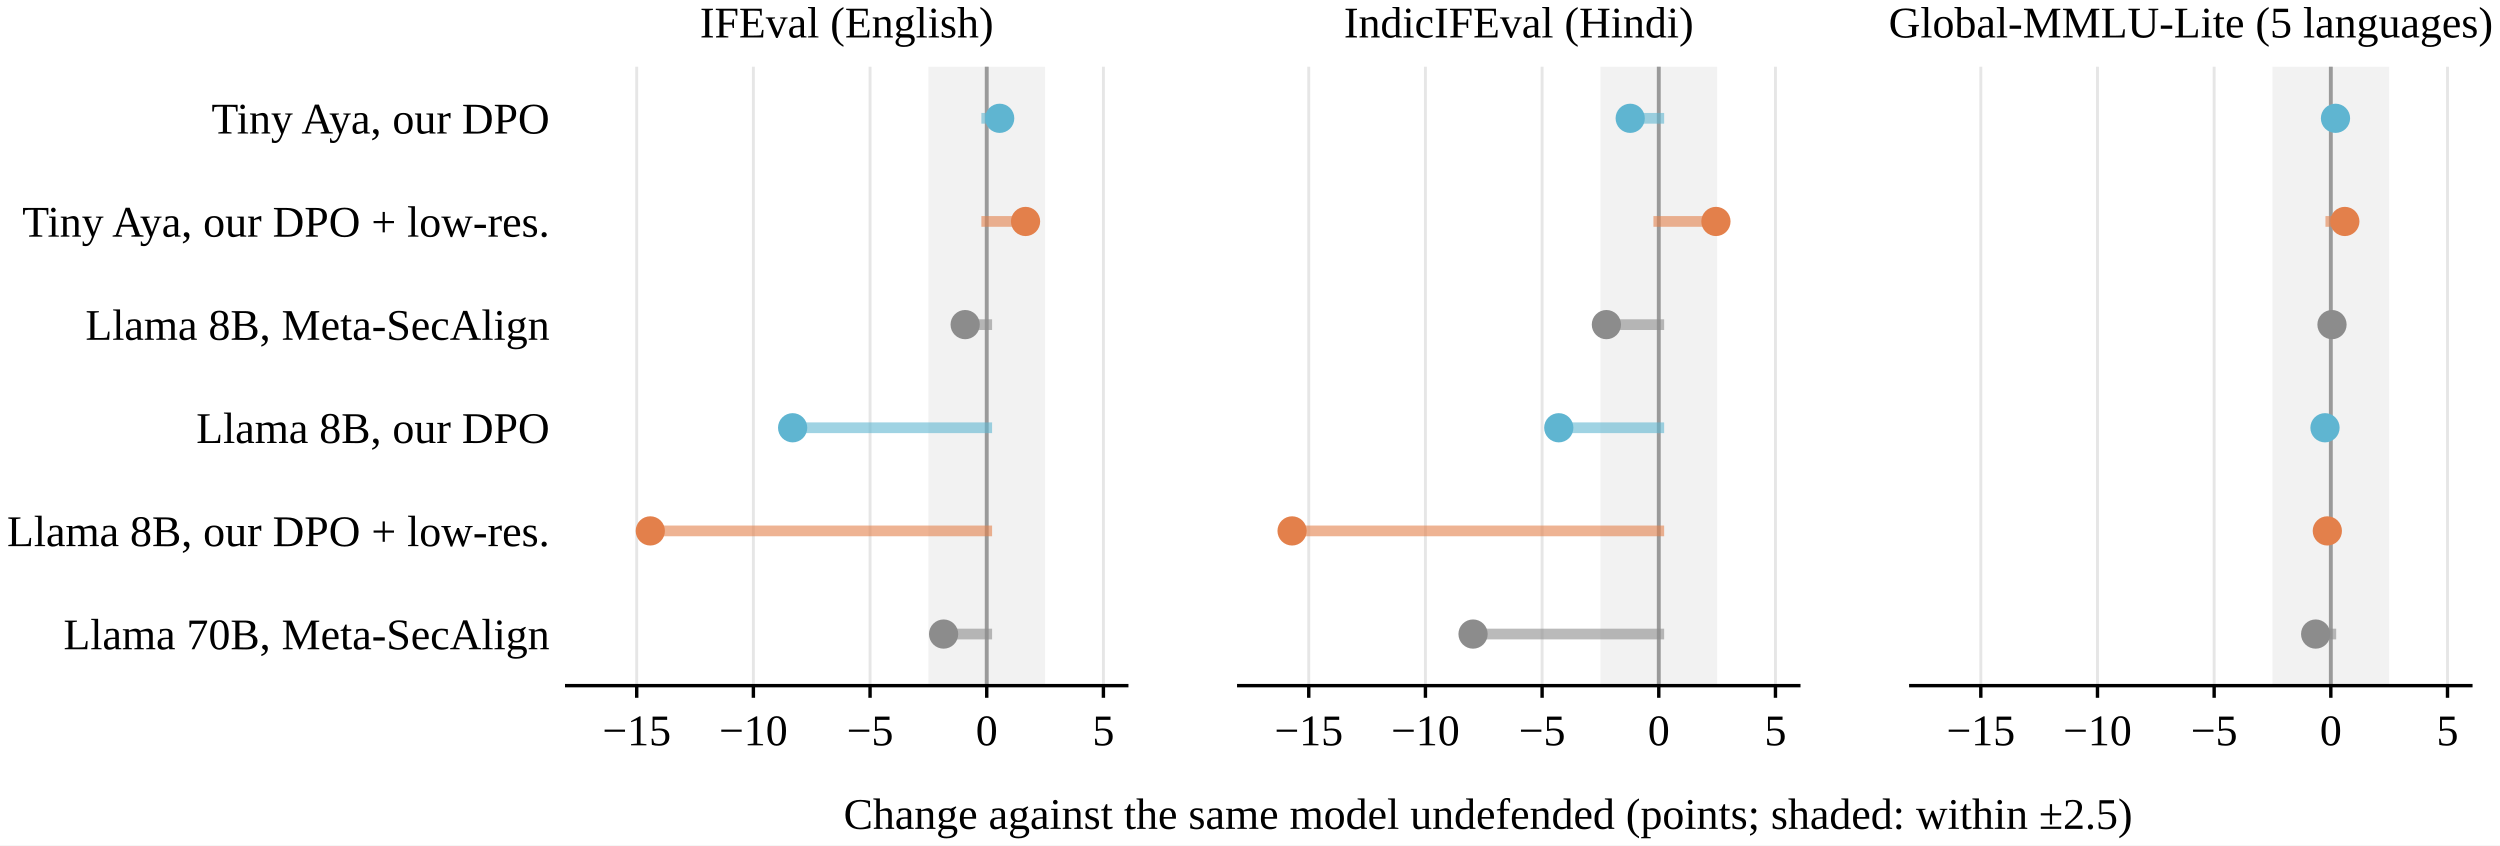
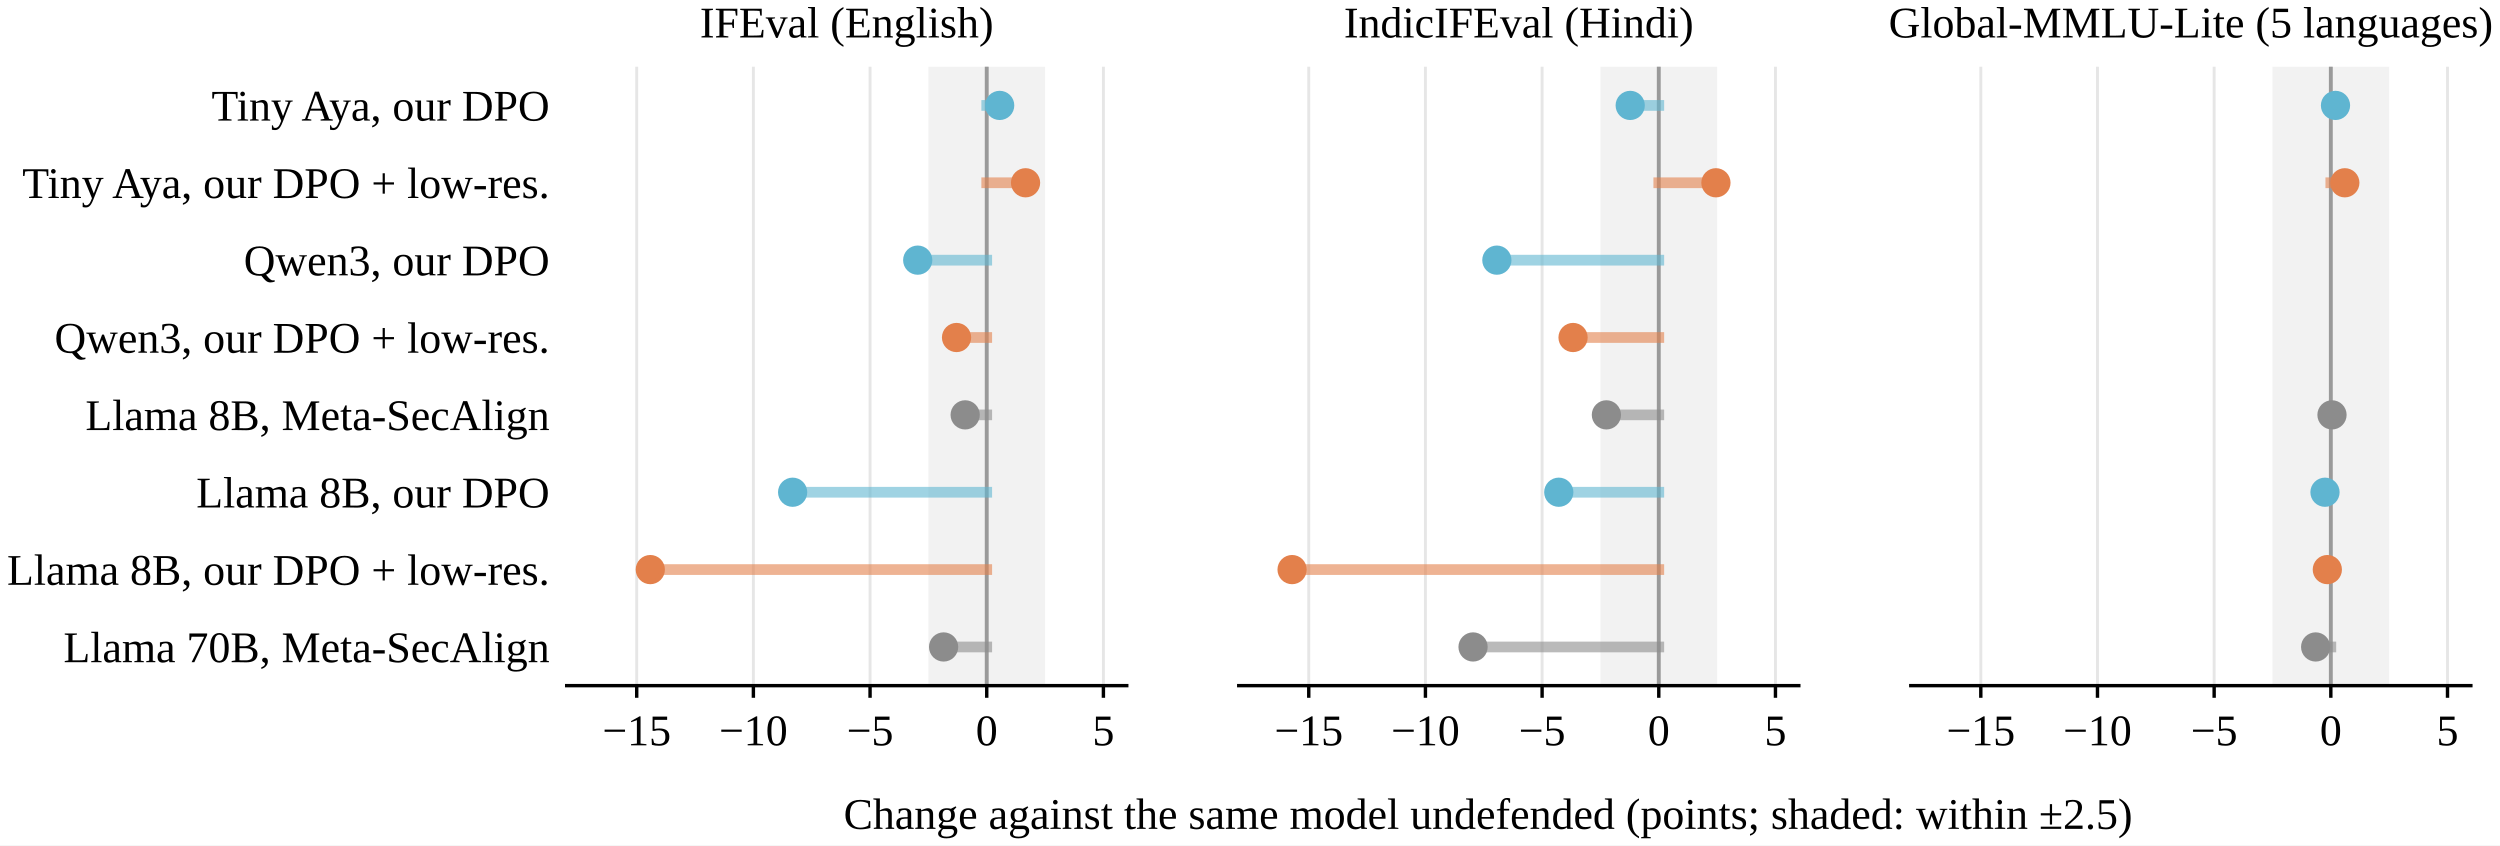
<svg xmlns="http://www.w3.org/2000/svg" xmlns:xlink="http://www.w3.org/1999/xlink" width="512.831pt" height="173.414pt" viewBox="0 0 512.831 173.414" version="1.1">
  <defs>
    <style type="text/css">*{stroke-linejoin: round; stroke-linecap: butt}</style>
  </defs>
  <g id="figure_1">
    <g id="patch_1">
      <path d="M 0 173.414  L 512.831 173.414  L 512.831 0  L 0 0  z " style="fill: #ffffff" />
    </g>
    <g id="axes_1">
      <g id="patch_2">
        <path d="M 116.249 140.647  L 231.131 140.647  L 231.131 13.689  L 116.249 13.689  z " style="fill: #ffffff" />
      </g>
      <g id="matplotlib.axis_1">
        <g id="xtick_1">
          <g id="line2d_1">
-             <path d="M 130.609 140.647  L 130.609 13.689  " clip-path="url(#pf231e39446)" style="fill: none; stroke: #e6e6e6; stroke-width: 0.6; stroke-linecap: square" />
+             <path d="M 130.609 140.647  L 130.609 13.689  " clip-path="url(#pdbd909e28a)" style="fill: none; stroke: #e6e6e6; stroke-width: 0.6; stroke-linecap: square" />
          </g>
          <g id="line2d_2">
            <defs>
-               <path id="mfa3f8522e2" d="M 0 0  L 0 2.5  " style="stroke: #000000; stroke-width: 0.7" />
+               <path id="m6c1ef61a3a" d="M 0 0  L 0 2.5  " style="stroke: #000000; stroke-width: 0.7" />
            </defs>
            <g>
-               <use xlink:href="#mfa3f8522e2" x="130.609" y="140.647" style="stroke: #000000; stroke-width: 0.7" />
+               <use xlink:href="#m6c1ef61a3a" x="130.609" y="140.647" style="stroke: #000000; stroke-width: 0.7" />
            </g>
          </g>
          <g id="text_1">
            <text style="font-size: 9px; font-family: 'Times New Roman', 'STIXGeneral', 'DejaVu Serif', serif; text-anchor: middle" x="130.609" y="152.887" transform="rotate(-0 130.6092 152.8872)">−15</text>
          </g>
        </g>
        <g id="xtick_2">
          <g id="line2d_3">
-             <path d="M 154.543 140.647  L 154.543 13.689  " clip-path="url(#pf231e39446)" style="fill: none; stroke: #e6e6e6; stroke-width: 0.6; stroke-linecap: square" />
+             <path d="M 154.543 140.647  L 154.543 13.689  " clip-path="url(#pdbd909e28a)" style="fill: none; stroke: #e6e6e6; stroke-width: 0.6; stroke-linecap: square" />
          </g>
          <g id="line2d_4">
            <g>
-               <use xlink:href="#mfa3f8522e2" x="154.543" y="140.647" style="stroke: #000000; stroke-width: 0.7" />
+               <use xlink:href="#m6c1ef61a3a" x="154.543" y="140.647" style="stroke: #000000; stroke-width: 0.7" />
            </g>
          </g>
          <g id="text_2">
            <text style="font-size: 9px; font-family: 'Times New Roman', 'STIXGeneral', 'DejaVu Serif', serif; text-anchor: middle" x="154.543" y="152.887" transform="rotate(-0 154.543 152.8872)">−10</text>
          </g>
        </g>
        <g id="xtick_3">
          <g id="line2d_5">
-             <path d="M 178.477 140.647  L 178.477 13.689  " clip-path="url(#pf231e39446)" style="fill: none; stroke: #e6e6e6; stroke-width: 0.6; stroke-linecap: square" />
+             <path d="M 178.477 140.647  L 178.477 13.689  " clip-path="url(#pdbd909e28a)" style="fill: none; stroke: #e6e6e6; stroke-width: 0.6; stroke-linecap: square" />
          </g>
          <g id="line2d_6">
            <g>
-               <use xlink:href="#mfa3f8522e2" x="178.477" y="140.647" style="stroke: #000000; stroke-width: 0.7" />
+               <use xlink:href="#m6c1ef61a3a" x="178.477" y="140.647" style="stroke: #000000; stroke-width: 0.7" />
            </g>
          </g>
          <g id="text_3">
            <text style="font-size: 9px; font-family: 'Times New Roman', 'STIXGeneral', 'DejaVu Serif', serif; text-anchor: middle" x="178.477" y="152.887" transform="rotate(-0 178.4768 152.8872)">−5</text>
          </g>
        </g>
        <g id="xtick_4">
          <g id="line2d_7">
-             <path d="M 202.411 140.647  L 202.411 13.689  " clip-path="url(#pf231e39446)" style="fill: none; stroke: #e6e6e6; stroke-width: 0.6; stroke-linecap: square" />
+             <path d="M 202.411 140.647  L 202.411 13.689  " clip-path="url(#pdbd909e28a)" style="fill: none; stroke: #e6e6e6; stroke-width: 0.6; stroke-linecap: square" />
          </g>
          <g id="line2d_8">
            <g>
-               <use xlink:href="#mfa3f8522e2" x="202.411" y="140.647" style="stroke: #000000; stroke-width: 0.7" />
+               <use xlink:href="#m6c1ef61a3a" x="202.411" y="140.647" style="stroke: #000000; stroke-width: 0.7" />
            </g>
          </g>
          <g id="text_4">
            <text style="font-size: 9px; font-family: 'Times New Roman', 'STIXGeneral', 'DejaVu Serif', serif; text-anchor: middle" x="202.411" y="152.887" transform="rotate(-0 202.4107 152.8872)">0</text>
          </g>
        </g>
        <g id="xtick_5">
          <g id="line2d_9">
-             <path d="M 226.344 140.647  L 226.344 13.689  " clip-path="url(#pf231e39446)" style="fill: none; stroke: #e6e6e6; stroke-width: 0.6; stroke-linecap: square" />
+             <path d="M 226.344 140.647  L 226.344 13.689  " clip-path="url(#pdbd909e28a)" style="fill: none; stroke: #e6e6e6; stroke-width: 0.6; stroke-linecap: square" />
          </g>
          <g id="line2d_10">
            <g>
-               <use xlink:href="#mfa3f8522e2" x="226.344" y="140.647" style="stroke: #000000; stroke-width: 0.7" />
+               <use xlink:href="#m6c1ef61a3a" x="226.344" y="140.647" style="stroke: #000000; stroke-width: 0.7" />
            </g>
          </g>
          <g id="text_5">
            <text style="font-size: 9px; font-family: 'Times New Roman', 'STIXGeneral', 'DejaVu Serif', serif; text-anchor: middle" x="226.344" y="152.887" transform="rotate(-0 226.3445 152.8872)">5</text>
          </g>
        </g>
      </g>
      <g id="matplotlib.axis_2">
        <g id="ytick_1">
          <g id="line2d_11" />
          <g id="text_6">
-             <text style="font-size: 9px; font-family: 'Times New Roman', 'STIXGeneral', 'DejaVu Serif', serif; text-anchor: end" x="112.749" y="27.394" transform="rotate(-0 112.7489 27.39386)">Tiny Aya, our DPO</text>
+             <text style="font-size: 9px; font-family: 'Times New Roman', 'STIXGeneral', 'DejaVu Serif', serif; text-anchor: end" x="112.749" y="24.749" transform="rotate(-0 112.7489 24.74891)">Tiny Aya, our DPO</text>
          </g>
        </g>
        <g id="ytick_2">
          <g id="line2d_12" />
          <g id="text_7">
-             <text style="font-size: 9px; font-family: 'Times New Roman', 'STIXGeneral', 'DejaVu Serif', serif; text-anchor: end" x="112.749" y="48.553" transform="rotate(-0 112.7489 48.55346)">Tiny Aya, our DPO + low-res.</text>
+             <text style="font-size: 9px; font-family: 'Times New Roman', 'STIXGeneral', 'DejaVu Serif', serif; text-anchor: end" x="112.749" y="40.619" transform="rotate(-0 112.7489 40.61861)">Tiny Aya, our DPO + low-res.</text>
          </g>
        </g>
        <g id="ytick_3">
          <g id="line2d_13" />
          <g id="text_8">
-             <text style="font-size: 9px; font-family: 'Times New Roman', 'STIXGeneral', 'DejaVu Serif', serif; text-anchor: end" x="112.749" y="69.713" transform="rotate(-0 112.7489 69.71306)">Llama 8B, Meta-SecAlign</text>
+             <text style="font-size: 9px; font-family: 'Times New Roman', 'STIXGeneral', 'DejaVu Serif', serif; text-anchor: end" x="112.749" y="56.484" transform="rotate(-0 112.7489 56.48374)">Qwen3, our DPO</text>
          </g>
        </g>
        <g id="ytick_4">
          <g id="line2d_14" />
          <g id="text_9">
-             <text style="font-size: 9px; font-family: 'Times New Roman', 'STIXGeneral', 'DejaVu Serif', serif; text-anchor: end" x="112.749" y="90.873" transform="rotate(-0 112.7489 90.87266)">Llama 8B, our DPO</text>
+             <text style="font-size: 9px; font-family: 'Times New Roman', 'STIXGeneral', 'DejaVu Serif', serif; text-anchor: end" x="112.749" y="72.358" transform="rotate(-0 112.7489 72.35801)">Qwen3, our DPO + low-res.</text>
          </g>
        </g>
        <g id="ytick_5">
          <g id="line2d_15" />
          <g id="text_10">
-             <text style="font-size: 9px; font-family: 'Times New Roman', 'STIXGeneral', 'DejaVu Serif', serif; text-anchor: end" x="112.749" y="112.032" transform="rotate(-0 112.7489 112.0323)">Llama 8B, our DPO + low-res.</text>
+             <text style="font-size: 9px; font-family: 'Times New Roman', 'STIXGeneral', 'DejaVu Serif', serif; text-anchor: end" x="112.749" y="88.228" transform="rotate(-0 112.7489 88.22771)">Llama 8B, Meta-SecAlign</text>
          </g>
        </g>
        <g id="ytick_6">
          <g id="line2d_16" />
          <g id="text_11">
-             <text style="font-size: 9px; font-family: 'Times New Roman', 'STIXGeneral', 'DejaVu Serif', serif; text-anchor: end" x="112.749" y="133.192" transform="rotate(-0 112.7489 133.1919)">Llama 70B, Meta-SecAlign</text>
+             <text style="font-size: 9px; font-family: 'Times New Roman', 'STIXGeneral', 'DejaVu Serif', serif; text-anchor: end" x="112.749" y="104.097" transform="rotate(-0 112.7489 104.0974)">Llama 8B, our DPO</text>
+           </g>
+         </g>
+         <g id="ytick_7">
+           <g id="line2d_17" />
+           <g id="text_12">
+             <text style="font-size: 9px; font-family: 'Times New Roman', 'STIXGeneral', 'DejaVu Serif', serif; text-anchor: end" x="112.749" y="119.967" transform="rotate(-0 112.7489 119.9671)">Llama 8B, our DPO + low-res.</text>
+           </g>
+         </g>
+         <g id="ytick_8">
+           <g id="line2d_18" />
+           <g id="text_13">
+             <text style="font-size: 9px; font-family: 'Times New Roman', 'STIXGeneral', 'DejaVu Serif', serif; text-anchor: end" x="112.749" y="135.837" transform="rotate(-0 112.7489 135.8368)">Llama 70B, Meta-SecAlign</text>
          </g>
        </g>
      </g>
      <g id="patch_3">
-         <path d="M 190.444 140.647  L 214.378 140.647  L 214.378 13.689  L 190.444 13.689  z " clip-path="url(#pf231e39446)" style="fill: #f2f2f2" />
-       </g>
-       <g id="line2d_17">
-         <path d="M 202.411 140.647  L 202.411 13.689  " clip-path="url(#pf231e39446)" style="fill: none; stroke: #9a9a9a; stroke-width: 0.8; stroke-linecap: square" />
-       </g>
-       <g id="line2d_18">
-         <path d="M 202.411 24.269  L 205.065 24.269  " clip-path="url(#pf231e39446)" style="fill: none; stroke: #5fb5d1; stroke-opacity: 0.6; stroke-width: 2.2; stroke-linecap: square" />
+         <path d="M 190.444 140.647  L 214.378 140.647  L 214.378 13.689  L 190.444 13.689  z " clip-path="url(#pdbd909e28a)" style="fill: #f2f2f2" />
      </g>
      <g id="line2d_19">
-         <defs>
-           <path id="m2a94392f2e" d="M 0 2.5  C 0.663 2.5 1.299 2.237 1.768 1.768  C 2.237 1.299 2.5 0.663 2.5 0  C 2.5 -0.663 2.237 -1.299 1.768 -1.768  C 1.299 -2.237 0.663 -2.5 0 -2.5  C -0.663 -2.5 -1.299 -2.237 -1.768 -1.768  C -2.237 -1.299 -2.5 -0.663 -2.5 0  C -2.5 0.663 -2.237 1.299 -1.768 1.768  C -1.299 2.237 -0.663 2.5 0 2.5  z " style="stroke: #5fb5d1" />
-         </defs>
-         <g clip-path="url(#pf231e39446)">
-           <use xlink:href="#m2a94392f2e" x="205.065" y="24.269" style="fill: #5fb5d1; stroke: #5fb5d1" />
-         </g>
+         <path d="M 202.411 140.647  L 202.411 13.689  " clip-path="url(#pdbd909e28a)" style="fill: none; stroke: #9a9a9a; stroke-width: 0.8; stroke-linecap: square" />
      </g>
      <g id="line2d_20">
-         <path d="M 202.411 45.429  L 210.374 45.429  " clip-path="url(#pf231e39446)" style="fill: none; stroke: #e3804b; stroke-opacity: 0.6; stroke-width: 2.2; stroke-linecap: square" />
+         <path d="M 202.411 21.624  L 205.065 21.624  " clip-path="url(#pdbd909e28a)" style="fill: none; stroke: #5fb5d1; stroke-opacity: 0.6; stroke-width: 2.2; stroke-linecap: square" />
      </g>
      <g id="line2d_21">
        <defs>
-           <path id="m048727907c" d="M 0 2.5  C 0.663 2.5 1.299 2.237 1.768 1.768  C 2.237 1.299 2.5 0.663 2.5 0  C 2.5 -0.663 2.237 -1.299 1.768 -1.768  C 1.299 -2.237 0.663 -2.5 0 -2.5  C -0.663 -2.5 -1.299 -2.237 -1.768 -1.768  C -2.237 -1.299 -2.5 -0.663 -2.5 0  C -2.5 0.663 -2.237 1.299 -1.768 1.768  C -1.299 2.237 -0.663 2.5 0 2.5  z " style="stroke: #e3804b" />
+           <path id="m0de1dbf5ba" d="M 0 2.5  C 0.663 2.5 1.299 2.237 1.768 1.768  C 2.237 1.299 2.5 0.663 2.5 0  C 2.5 -0.663 2.237 -1.299 1.768 -1.768  C 1.299 -2.237 0.663 -2.5 0 -2.5  C -0.663 -2.5 -1.299 -2.237 -1.768 -1.768  C -2.237 -1.299 -2.5 -0.663 -2.5 0  C -2.5 0.663 -2.237 1.299 -1.768 1.768  C -1.299 2.237 -0.663 2.5 0 2.5  z " style="stroke: #5fb5d1" />
        </defs>
-         <g clip-path="url(#pf231e39446)">
-           <use xlink:href="#m048727907c" x="210.374" y="45.429" style="fill: #e3804b; stroke: #e3804b" />
+         <g clip-path="url(#pdbd909e28a)">
+           <use xlink:href="#m0de1dbf5ba" x="205.065" y="21.624" style="fill: #5fb5d1; stroke: #5fb5d1" />
        </g>
      </g>
      <g id="line2d_22">
-         <path d="M 202.411 66.588  L 197.987 66.588  " clip-path="url(#pf231e39446)" style="fill: none; stroke: #8c8c8c; stroke-opacity: 0.6; stroke-width: 2.2; stroke-linecap: square" />
+         <path d="M 202.411 37.494  L 210.374 37.494  " clip-path="url(#pdbd909e28a)" style="fill: none; stroke: #e3804b; stroke-opacity: 0.6; stroke-width: 2.2; stroke-linecap: square" />
      </g>
      <g id="line2d_23">
        <defs>
-           <path id="ma84bd0502f" d="M 0 2.5  C 0.663 2.5 1.299 2.237 1.768 1.768  C 2.237 1.299 2.5 0.663 2.5 0  C 2.5 -0.663 2.237 -1.299 1.768 -1.768  C 1.299 -2.237 0.663 -2.5 0 -2.5  C -0.663 -2.5 -1.299 -2.237 -1.768 -1.768  C -2.237 -1.299 -2.5 -0.663 -2.5 0  C -2.5 0.663 -2.237 1.299 -1.768 1.768  C -1.299 2.237 -0.663 2.5 0 2.5  z " style="stroke: #8c8c8c" />
+           <path id="ma40f479c92" d="M 0 2.5  C 0.663 2.5 1.299 2.237 1.768 1.768  C 2.237 1.299 2.5 0.663 2.5 0  C 2.5 -0.663 2.237 -1.299 1.768 -1.768  C 1.299 -2.237 0.663 -2.5 0 -2.5  C -0.663 -2.5 -1.299 -2.237 -1.768 -1.768  C -2.237 -1.299 -2.5 -0.663 -2.5 0  C -2.5 0.663 -2.237 1.299 -1.768 1.768  C -1.299 2.237 -0.663 2.5 0 2.5  z " style="stroke: #e3804b" />
        </defs>
-         <g clip-path="url(#pf231e39446)">
-           <use xlink:href="#ma84bd0502f" x="197.987" y="66.588" style="fill: #8c8c8c; stroke: #8c8c8c" />
+         <g clip-path="url(#pdbd909e28a)">
+           <use xlink:href="#ma40f479c92" x="210.374" y="37.494" style="fill: #e3804b; stroke: #e3804b" />
        </g>
      </g>
      <g id="line2d_24">
-         <path d="M 202.411 87.748  L 162.595 87.748  " clip-path="url(#pf231e39446)" style="fill: none; stroke: #5fb5d1; stroke-opacity: 0.6; stroke-width: 2.2; stroke-linecap: square" />
+         <path d="M 202.411 53.364  L 188.254 53.364  " clip-path="url(#pdbd909e28a)" style="fill: none; stroke: #5fb5d1; stroke-opacity: 0.6; stroke-width: 2.2; stroke-linecap: square" />
      </g>
      <g id="line2d_25">
-         <g clip-path="url(#pf231e39446)">
-           <use xlink:href="#m2a94392f2e" x="162.595" y="87.748" style="fill: #5fb5d1; stroke: #5fb5d1" />
+         <g clip-path="url(#pdbd909e28a)">
+           <use xlink:href="#m0de1dbf5ba" x="188.254" y="53.364" style="fill: #5fb5d1; stroke: #5fb5d1" />
        </g>
      </g>
      <g id="line2d_26">
-         <path d="M 202.411 108.908  L 133.396 108.908  " clip-path="url(#pf231e39446)" style="fill: none; stroke: #e3804b; stroke-opacity: 0.6; stroke-width: 2.2; stroke-linecap: square" />
+         <path d="M 202.411 69.233  L 196.217 69.233  " clip-path="url(#pdbd909e28a)" style="fill: none; stroke: #e3804b; stroke-opacity: 0.6; stroke-width: 2.2; stroke-linecap: square" />
      </g>
      <g id="line2d_27">
-         <g clip-path="url(#pf231e39446)">
-           <use xlink:href="#m048727907c" x="133.396" y="108.908" style="fill: #e3804b; stroke: #e3804b" />
+         <g clip-path="url(#pdbd909e28a)">
+           <use xlink:href="#ma40f479c92" x="196.217" y="69.233" style="fill: #e3804b; stroke: #e3804b" />
        </g>
      </g>
      <g id="line2d_28">
-         <path d="M 202.411 130.067  L 193.563 130.067  " clip-path="url(#pf231e39446)" style="fill: none; stroke: #8c8c8c; stroke-opacity: 0.6; stroke-width: 2.2; stroke-linecap: square" />
+         <path d="M 202.411 85.103  L 197.987 85.103  " clip-path="url(#pdbd909e28a)" style="fill: none; stroke: #8c8c8c; stroke-opacity: 0.6; stroke-width: 2.2; stroke-linecap: square" />
      </g>
      <g id="line2d_29">
-         <g clip-path="url(#pf231e39446)">
-           <use xlink:href="#ma84bd0502f" x="193.563" y="130.067" style="fill: #8c8c8c; stroke: #8c8c8c" />
+         <defs>
+           <path id="m1292d3af71" d="M 0 2.5  C 0.663 2.5 1.299 2.237 1.768 1.768  C 2.237 1.299 2.5 0.663 2.5 0  C 2.5 -0.663 2.237 -1.299 1.768 -1.768  C 1.299 -2.237 0.663 -2.5 0 -2.5  C -0.663 -2.5 -1.299 -2.237 -1.768 -1.768  C -2.237 -1.299 -2.5 -0.663 -2.5 0  C -2.5 0.663 -2.237 1.299 -1.768 1.768  C -1.299 2.237 -0.663 2.5 0 2.5  z " style="stroke: #8c8c8c" />
+         </defs>
+         <g clip-path="url(#pdbd909e28a)">
+           <use xlink:href="#m1292d3af71" x="197.987" y="85.103" style="fill: #8c8c8c; stroke: #8c8c8c" />
+         </g>
+       </g>
+       <g id="line2d_30">
+         <path d="M 202.411 100.973  L 162.595 100.973  " clip-path="url(#pdbd909e28a)" style="fill: none; stroke: #5fb5d1; stroke-opacity: 0.6; stroke-width: 2.2; stroke-linecap: square" />
+       </g>
+       <g id="line2d_31">
+         <g clip-path="url(#pdbd909e28a)">
+           <use xlink:href="#m0de1dbf5ba" x="162.595" y="100.973" style="fill: #5fb5d1; stroke: #5fb5d1" />
+         </g>
+       </g>
+       <g id="line2d_32">
+         <path d="M 202.411 116.842  L 133.396 116.842  " clip-path="url(#pdbd909e28a)" style="fill: none; stroke: #e3804b; stroke-opacity: 0.6; stroke-width: 2.2; stroke-linecap: square" />
+       </g>
+       <g id="line2d_33">
+         <g clip-path="url(#pdbd909e28a)">
+           <use xlink:href="#ma40f479c92" x="133.396" y="116.842" style="fill: #e3804b; stroke: #e3804b" />
+         </g>
+       </g>
+       <g id="line2d_34">
+         <path d="M 202.411 132.712  L 193.563 132.712  " clip-path="url(#pdbd909e28a)" style="fill: none; stroke: #8c8c8c; stroke-opacity: 0.6; stroke-width: 2.2; stroke-linecap: square" />
+       </g>
+       <g id="line2d_35">
+         <g clip-path="url(#pdbd909e28a)">
+           <use xlink:href="#m1292d3af71" x="193.563" y="132.712" style="fill: #8c8c8c; stroke: #8c8c8c" />
        </g>
      </g>
      <g id="patch_4">
        <path d="M 116.249 140.647  L 231.131 140.647  " style="fill: none; stroke: #000000; stroke-width: 0.7; stroke-linejoin: miter; stroke-linecap: square" />
      </g>
-       <g id="text_12">
+       <g id="text_14">
        <text style="font-size: 9px; font-family: 'Times New Roman', 'STIXGeneral', 'DejaVu Serif', serif; text-anchor: middle" x="173.69" y="7.689" transform="rotate(-0 173.6901 7.689375)">IFEval (English)</text>
      </g>
    </g>
    <g id="axes_2">
      <g id="patch_5">
        <path d="M 254.108 140.647  L 368.99 140.647  L 368.99 13.689  L 254.108 13.689  z " style="fill: #ffffff" />
      </g>
      <g id="matplotlib.axis_3">
        <g id="xtick_6">
-           <g id="line2d_30">
-             <path d="M 268.468 140.647  L 268.468 13.689  " clip-path="url(#p962dda8fb5)" style="fill: none; stroke: #e6e6e6; stroke-width: 0.6; stroke-linecap: square" />
-           </g>
-           <g id="line2d_31">
-             <g>
-               <use xlink:href="#mfa3f8522e2" x="268.468" y="140.647" style="stroke: #000000; stroke-width: 0.7" />
-             </g>
-           </g>
-           <g id="text_13">
+           <g id="line2d_36">
+             <path d="M 268.468 140.647  L 268.468 13.689  " clip-path="url(#p63e9da6af1)" style="fill: none; stroke: #e6e6e6; stroke-width: 0.6; stroke-linecap: square" />
+           </g>
+           <g id="line2d_37">
+             <g>
+               <use xlink:href="#m6c1ef61a3a" x="268.468" y="140.647" style="stroke: #000000; stroke-width: 0.7" />
+             </g>
+           </g>
+           <g id="text_15">
            <text style="font-size: 9px; font-family: 'Times New Roman', 'STIXGeneral', 'DejaVu Serif', serif; text-anchor: middle" x="268.468" y="152.887" transform="rotate(-0 268.468 152.8872)">−15</text>
          </g>
        </g>
        <g id="xtick_7">
-           <g id="line2d_32">
-             <path d="M 292.402 140.647  L 292.402 13.689  " clip-path="url(#p962dda8fb5)" style="fill: none; stroke: #e6e6e6; stroke-width: 0.6; stroke-linecap: square" />
-           </g>
-           <g id="line2d_33">
-             <g>
-               <use xlink:href="#mfa3f8522e2" x="292.402" y="140.647" style="stroke: #000000; stroke-width: 0.7" />
-             </g>
-           </g>
-           <g id="text_14">
+           <g id="line2d_38">
+             <path d="M 292.402 140.647  L 292.402 13.689  " clip-path="url(#p63e9da6af1)" style="fill: none; stroke: #e6e6e6; stroke-width: 0.6; stroke-linecap: square" />
+           </g>
+           <g id="line2d_39">
+             <g>
+               <use xlink:href="#m6c1ef61a3a" x="292.402" y="140.647" style="stroke: #000000; stroke-width: 0.7" />
+             </g>
+           </g>
+           <g id="text_16">
            <text style="font-size: 9px; font-family: 'Times New Roman', 'STIXGeneral', 'DejaVu Serif', serif; text-anchor: middle" x="292.402" y="152.887" transform="rotate(-0 292.4018 152.8872)">−10</text>
          </g>
        </g>
        <g id="xtick_8">
-           <g id="line2d_34">
-             <path d="M 316.336 140.647  L 316.336 13.689  " clip-path="url(#p962dda8fb5)" style="fill: none; stroke: #e6e6e6; stroke-width: 0.6; stroke-linecap: square" />
-           </g>
-           <g id="line2d_35">
-             <g>
-               <use xlink:href="#mfa3f8522e2" x="316.336" y="140.647" style="stroke: #000000; stroke-width: 0.7" />
-             </g>
-           </g>
-           <g id="text_15">
+           <g id="line2d_40">
+             <path d="M 316.336 140.647  L 316.336 13.689  " clip-path="url(#p63e9da6af1)" style="fill: none; stroke: #e6e6e6; stroke-width: 0.6; stroke-linecap: square" />
+           </g>
+           <g id="line2d_41">
+             <g>
+               <use xlink:href="#m6c1ef61a3a" x="316.336" y="140.647" style="stroke: #000000; stroke-width: 0.7" />
+             </g>
+           </g>
+           <g id="text_17">
            <text style="font-size: 9px; font-family: 'Times New Roman', 'STIXGeneral', 'DejaVu Serif', serif; text-anchor: middle" x="316.336" y="152.887" transform="rotate(-0 316.3357 152.8872)">−5</text>
          </g>
        </g>
        <g id="xtick_9">
-           <g id="line2d_36">
-             <path d="M 340.269 140.647  L 340.269 13.689  " clip-path="url(#p962dda8fb5)" style="fill: none; stroke: #e6e6e6; stroke-width: 0.6; stroke-linecap: square" />
-           </g>
-           <g id="line2d_37">
-             <g>
-               <use xlink:href="#mfa3f8522e2" x="340.269" y="140.647" style="stroke: #000000; stroke-width: 0.7" />
-             </g>
-           </g>
-           <g id="text_16">
+           <g id="line2d_42">
+             <path d="M 340.269 140.647  L 340.269 13.689  " clip-path="url(#p63e9da6af1)" style="fill: none; stroke: #e6e6e6; stroke-width: 0.6; stroke-linecap: square" />
+           </g>
+           <g id="line2d_43">
+             <g>
+               <use xlink:href="#m6c1ef61a3a" x="340.269" y="140.647" style="stroke: #000000; stroke-width: 0.7" />
+             </g>
+           </g>
+           <g id="text_18">
            <text style="font-size: 9px; font-family: 'Times New Roman', 'STIXGeneral', 'DejaVu Serif', serif; text-anchor: middle" x="340.269" y="152.887" transform="rotate(-0 340.2695 152.8872)">0</text>
          </g>
        </g>
        <g id="xtick_10">
-           <g id="line2d_38">
-             <path d="M 364.203 140.647  L 364.203 13.689  " clip-path="url(#p962dda8fb5)" style="fill: none; stroke: #e6e6e6; stroke-width: 0.6; stroke-linecap: square" />
-           </g>
-           <g id="line2d_39">
-             <g>
-               <use xlink:href="#mfa3f8522e2" x="364.203" y="140.647" style="stroke: #000000; stroke-width: 0.7" />
-             </g>
-           </g>
-           <g id="text_17">
+           <g id="line2d_44">
+             <path d="M 364.203 140.647  L 364.203 13.689  " clip-path="url(#p63e9da6af1)" style="fill: none; stroke: #e6e6e6; stroke-width: 0.6; stroke-linecap: square" />
+           </g>
+           <g id="line2d_45">
+             <g>
+               <use xlink:href="#m6c1ef61a3a" x="364.203" y="140.647" style="stroke: #000000; stroke-width: 0.7" />
+             </g>
+           </g>
+           <g id="text_19">
            <text style="font-size: 9px; font-family: 'Times New Roman', 'STIXGeneral', 'DejaVu Serif', serif; text-anchor: middle" x="364.203" y="152.887" transform="rotate(-0 364.2033 152.8872)">5</text>
          </g>
        </g>
      </g>
      <g id="matplotlib.axis_4">
-         <g id="ytick_7">
-           <g id="line2d_40" />
-         </g>
-         <g id="ytick_8">
-           <g id="line2d_41" />
-         </g>
        <g id="ytick_9">
-           <g id="line2d_42" />
+           <g id="line2d_46" />
        </g>
        <g id="ytick_10">
-           <g id="line2d_43" />
+           <g id="line2d_47" />
        </g>
        <g id="ytick_11">
-           <g id="line2d_44" />
+           <g id="line2d_48" />
        </g>
        <g id="ytick_12">
-           <g id="line2d_45" />
+           <g id="line2d_49" />
+         </g>
+         <g id="ytick_13">
+           <g id="line2d_50" />
+         </g>
+         <g id="ytick_14">
+           <g id="line2d_51" />
+         </g>
+         <g id="ytick_15">
+           <g id="line2d_52" />
+         </g>
+         <g id="ytick_16">
+           <g id="line2d_53" />
        </g>
      </g>
      <g id="patch_6">
-         <path d="M 328.303 140.647  L 352.236 140.647  L 352.236 13.689  L 328.303 13.689  z " clip-path="url(#p962dda8fb5)" style="fill: #f2f2f2" />
-       </g>
-       <g id="line2d_46">
-         <path d="M 340.269 140.647  L 340.269 13.689  " clip-path="url(#p962dda8fb5)" style="fill: none; stroke: #9a9a9a; stroke-width: 0.8; stroke-linecap: square" />
-       </g>
-       <g id="line2d_47">
-         <path d="M 340.269 24.269  L 334.408 24.269  " clip-path="url(#p962dda8fb5)" style="fill: none; stroke: #5fb5d1; stroke-opacity: 0.6; stroke-width: 2.2; stroke-linecap: square" />
-       </g>
-       <g id="line2d_48">
-         <g clip-path="url(#p962dda8fb5)">
-           <use xlink:href="#m2a94392f2e" x="334.408" y="24.269" style="fill: #5fb5d1; stroke: #5fb5d1" />
-         </g>
-       </g>
-       <g id="line2d_49">
-         <path d="M 340.269 45.429  L 351.992 45.429  " clip-path="url(#p962dda8fb5)" style="fill: none; stroke: #e3804b; stroke-opacity: 0.6; stroke-width: 2.2; stroke-linecap: square" />
-       </g>
-       <g id="line2d_50">
-         <g clip-path="url(#p962dda8fb5)">
-           <use xlink:href="#m048727907c" x="351.992" y="45.429" style="fill: #e3804b; stroke: #e3804b" />
-         </g>
-       </g>
-       <g id="line2d_51">
-         <path d="M 340.269 66.588  L 329.524 66.588  " clip-path="url(#p962dda8fb5)" style="fill: none; stroke: #8c8c8c; stroke-opacity: 0.6; stroke-width: 2.2; stroke-linecap: square" />
-       </g>
-       <g id="line2d_52">
-         <g clip-path="url(#p962dda8fb5)">
-           <use xlink:href="#ma84bd0502f" x="329.524" y="66.588" style="fill: #8c8c8c; stroke: #8c8c8c" />
-         </g>
-       </g>
-       <g id="line2d_53">
-         <path d="M 340.269 87.748  L 319.755 87.748  " clip-path="url(#p962dda8fb5)" style="fill: none; stroke: #5fb5d1; stroke-opacity: 0.6; stroke-width: 2.2; stroke-linecap: square" />
+         <path d="M 328.303 140.647  L 352.236 140.647  L 352.236 13.689  L 328.303 13.689  z " clip-path="url(#p63e9da6af1)" style="fill: #f2f2f2" />
      </g>
      <g id="line2d_54">
-         <g clip-path="url(#p962dda8fb5)">
-           <use xlink:href="#m2a94392f2e" x="319.755" y="87.748" style="fill: #5fb5d1; stroke: #5fb5d1" />
-         </g>
+         <path d="M 340.269 140.647  L 340.269 13.689  " clip-path="url(#p63e9da6af1)" style="fill: none; stroke: #9a9a9a; stroke-width: 0.8; stroke-linecap: square" />
      </g>
      <g id="line2d_55">
-         <path d="M 340.269 108.908  L 265.049 108.908  " clip-path="url(#p962dda8fb5)" style="fill: none; stroke: #e3804b; stroke-opacity: 0.6; stroke-width: 2.2; stroke-linecap: square" />
+         <path d="M 340.269 21.624  L 334.408 21.624  " clip-path="url(#p63e9da6af1)" style="fill: none; stroke: #5fb5d1; stroke-opacity: 0.6; stroke-width: 2.2; stroke-linecap: square" />
      </g>
      <g id="line2d_56">
-         <g clip-path="url(#p962dda8fb5)">
-           <use xlink:href="#m048727907c" x="265.049" y="108.908" style="fill: #e3804b; stroke: #e3804b" />
+         <g clip-path="url(#p63e9da6af1)">
+           <use xlink:href="#m0de1dbf5ba" x="334.408" y="21.624" style="fill: #5fb5d1; stroke: #5fb5d1" />
        </g>
      </g>
      <g id="line2d_57">
-         <path d="M 340.269 130.067  L 302.171 130.067  " clip-path="url(#p962dda8fb5)" style="fill: none; stroke: #8c8c8c; stroke-opacity: 0.6; stroke-width: 2.2; stroke-linecap: square" />
+         <path d="M 340.269 37.494  L 351.992 37.494  " clip-path="url(#p63e9da6af1)" style="fill: none; stroke: #e3804b; stroke-opacity: 0.6; stroke-width: 2.2; stroke-linecap: square" />
      </g>
      <g id="line2d_58">
-         <g clip-path="url(#p962dda8fb5)">
-           <use xlink:href="#ma84bd0502f" x="302.171" y="130.067" style="fill: #8c8c8c; stroke: #8c8c8c" />
+         <g clip-path="url(#p63e9da6af1)">
+           <use xlink:href="#ma40f479c92" x="351.992" y="37.494" style="fill: #e3804b; stroke: #e3804b" />
+         </g>
+       </g>
+       <g id="line2d_59">
+         <path d="M 340.269 53.364  L 307.055 53.364  " clip-path="url(#p63e9da6af1)" style="fill: none; stroke: #5fb5d1; stroke-opacity: 0.6; stroke-width: 2.2; stroke-linecap: square" />
+       </g>
+       <g id="line2d_60">
+         <g clip-path="url(#p63e9da6af1)">
+           <use xlink:href="#m0de1dbf5ba" x="307.055" y="53.364" style="fill: #5fb5d1; stroke: #5fb5d1" />
+         </g>
+       </g>
+       <g id="line2d_61">
+         <path d="M 340.269 69.233  L 322.685 69.233  " clip-path="url(#p63e9da6af1)" style="fill: none; stroke: #e3804b; stroke-opacity: 0.6; stroke-width: 2.2; stroke-linecap: square" />
+       </g>
+       <g id="line2d_62">
+         <g clip-path="url(#p63e9da6af1)">
+           <use xlink:href="#ma40f479c92" x="322.685" y="69.233" style="fill: #e3804b; stroke: #e3804b" />
+         </g>
+       </g>
+       <g id="line2d_63">
+         <path d="M 340.269 85.103  L 329.524 85.103  " clip-path="url(#p63e9da6af1)" style="fill: none; stroke: #8c8c8c; stroke-opacity: 0.6; stroke-width: 2.2; stroke-linecap: square" />
+       </g>
+       <g id="line2d_64">
+         <g clip-path="url(#p63e9da6af1)">
+           <use xlink:href="#m1292d3af71" x="329.524" y="85.103" style="fill: #8c8c8c; stroke: #8c8c8c" />
+         </g>
+       </g>
+       <g id="line2d_65">
+         <path d="M 340.269 100.973  L 319.755 100.973  " clip-path="url(#p63e9da6af1)" style="fill: none; stroke: #5fb5d1; stroke-opacity: 0.6; stroke-width: 2.2; stroke-linecap: square" />
+       </g>
+       <g id="line2d_66">
+         <g clip-path="url(#p63e9da6af1)">
+           <use xlink:href="#m0de1dbf5ba" x="319.755" y="100.973" style="fill: #5fb5d1; stroke: #5fb5d1" />
+         </g>
+       </g>
+       <g id="line2d_67">
+         <path d="M 340.269 116.842  L 265.049 116.842  " clip-path="url(#p63e9da6af1)" style="fill: none; stroke: #e3804b; stroke-opacity: 0.6; stroke-width: 2.2; stroke-linecap: square" />
+       </g>
+       <g id="line2d_68">
+         <g clip-path="url(#p63e9da6af1)">
+           <use xlink:href="#ma40f479c92" x="265.049" y="116.842" style="fill: #e3804b; stroke: #e3804b" />
+         </g>
+       </g>
+       <g id="line2d_69">
+         <path d="M 340.269 132.712  L 302.171 132.712  " clip-path="url(#p63e9da6af1)" style="fill: none; stroke: #8c8c8c; stroke-opacity: 0.6; stroke-width: 2.2; stroke-linecap: square" />
+       </g>
+       <g id="line2d_70">
+         <g clip-path="url(#p63e9da6af1)">
+           <use xlink:href="#m1292d3af71" x="302.171" y="132.712" style="fill: #8c8c8c; stroke: #8c8c8c" />
        </g>
      </g>
      <g id="patch_7">
        <path d="M 254.108 140.647  L 368.99 140.647  " style="fill: none; stroke: #000000; stroke-width: 0.7; stroke-linejoin: miter; stroke-linecap: square" />
      </g>
-       <g id="text_18">
+       <g id="text_20">
        <text style="font-size: 9px; font-family: 'Times New Roman', 'STIXGeneral', 'DejaVu Serif', serif; text-anchor: middle" x="311.549" y="7.689" transform="rotate(-0 311.5489 7.689375)">IndicIFEval (Hindi)</text>
      </g>
    </g>
    <g id="axes_3">
      <g id="patch_8">
        <path d="M 391.967 140.647  L 506.849 140.647  L 506.849 13.689  L 391.967 13.689  z " style="fill: #ffffff" />
      </g>
      <g id="matplotlib.axis_5">
        <g id="xtick_11">
-           <g id="line2d_59">
-             <path d="M 406.327 140.647  L 406.327 13.689  " clip-path="url(#p1039c6f403)" style="fill: none; stroke: #e6e6e6; stroke-width: 0.6; stroke-linecap: square" />
-           </g>
-           <g id="line2d_60">
-             <g>
-               <use xlink:href="#mfa3f8522e2" x="406.327" y="140.647" style="stroke: #000000; stroke-width: 0.7" />
-             </g>
-           </g>
-           <g id="text_19">
+           <g id="line2d_71">
+             <path d="M 406.327 140.647  L 406.327 13.689  " clip-path="url(#pcb8472b02f)" style="fill: none; stroke: #e6e6e6; stroke-width: 0.6; stroke-linecap: square" />
+           </g>
+           <g id="line2d_72">
+             <g>
+               <use xlink:href="#m6c1ef61a3a" x="406.327" y="140.647" style="stroke: #000000; stroke-width: 0.7" />
+             </g>
+           </g>
+           <g id="text_21">
            <text style="font-size: 9px; font-family: 'Times New Roman', 'STIXGeneral', 'DejaVu Serif', serif; text-anchor: middle" x="406.327" y="152.887" transform="rotate(-0 406.3268 152.8872)">−15</text>
          </g>
        </g>
        <g id="xtick_12">
-           <g id="line2d_61">
-             <path d="M 430.261 140.647  L 430.261 13.689  " clip-path="url(#p1039c6f403)" style="fill: none; stroke: #e6e6e6; stroke-width: 0.6; stroke-linecap: square" />
-           </g>
-           <g id="line2d_62">
-             <g>
-               <use xlink:href="#mfa3f8522e2" x="430.261" y="140.647" style="stroke: #000000; stroke-width: 0.7" />
-             </g>
-           </g>
-           <g id="text_20">
+           <g id="line2d_73">
+             <path d="M 430.261 140.647  L 430.261 13.689  " clip-path="url(#pcb8472b02f)" style="fill: none; stroke: #e6e6e6; stroke-width: 0.6; stroke-linecap: square" />
+           </g>
+           <g id="line2d_74">
+             <g>
+               <use xlink:href="#m6c1ef61a3a" x="430.261" y="140.647" style="stroke: #000000; stroke-width: 0.7" />
+             </g>
+           </g>
+           <g id="text_22">
            <text style="font-size: 9px; font-family: 'Times New Roman', 'STIXGeneral', 'DejaVu Serif', serif; text-anchor: middle" x="430.261" y="152.887" transform="rotate(-0 430.2607 152.8872)">−10</text>
          </g>
        </g>
        <g id="xtick_13">
-           <g id="line2d_63">
-             <path d="M 454.194 140.647  L 454.194 13.689  " clip-path="url(#p1039c6f403)" style="fill: none; stroke: #e6e6e6; stroke-width: 0.6; stroke-linecap: square" />
-           </g>
-           <g id="line2d_64">
-             <g>
-               <use xlink:href="#mfa3f8522e2" x="454.194" y="140.647" style="stroke: #000000; stroke-width: 0.7" />
-             </g>
-           </g>
-           <g id="text_21">
+           <g id="line2d_75">
+             <path d="M 454.194 140.647  L 454.194 13.689  " clip-path="url(#pcb8472b02f)" style="fill: none; stroke: #e6e6e6; stroke-width: 0.6; stroke-linecap: square" />
+           </g>
+           <g id="line2d_76">
+             <g>
+               <use xlink:href="#m6c1ef61a3a" x="454.194" y="140.647" style="stroke: #000000; stroke-width: 0.7" />
+             </g>
+           </g>
+           <g id="text_23">
            <text style="font-size: 9px; font-family: 'Times New Roman', 'STIXGeneral', 'DejaVu Serif', serif; text-anchor: middle" x="454.194" y="152.887" transform="rotate(-0 454.1945 152.8872)">−5</text>
          </g>
        </g>
        <g id="xtick_14">
-           <g id="line2d_65">
-             <path d="M 478.128 140.647  L 478.128 13.689  " clip-path="url(#p1039c6f403)" style="fill: none; stroke: #e6e6e6; stroke-width: 0.6; stroke-linecap: square" />
-           </g>
-           <g id="line2d_66">
-             <g>
-               <use xlink:href="#mfa3f8522e2" x="478.128" y="140.647" style="stroke: #000000; stroke-width: 0.7" />
-             </g>
-           </g>
-           <g id="text_22">
+           <g id="line2d_77">
+             <path d="M 478.128 140.647  L 478.128 13.689  " clip-path="url(#pcb8472b02f)" style="fill: none; stroke: #e6e6e6; stroke-width: 0.6; stroke-linecap: square" />
+           </g>
+           <g id="line2d_78">
+             <g>
+               <use xlink:href="#m6c1ef61a3a" x="478.128" y="140.647" style="stroke: #000000; stroke-width: 0.7" />
+             </g>
+           </g>
+           <g id="text_24">
            <text style="font-size: 9px; font-family: 'Times New Roman', 'STIXGeneral', 'DejaVu Serif', serif; text-anchor: middle" x="478.128" y="152.887" transform="rotate(-0 478.1283 152.8872)">0</text>
          </g>
        </g>
        <g id="xtick_15">
-           <g id="line2d_67">
-             <path d="M 502.062 140.647  L 502.062 13.689  " clip-path="url(#p1039c6f403)" style="fill: none; stroke: #e6e6e6; stroke-width: 0.6; stroke-linecap: square" />
-           </g>
-           <g id="line2d_68">
-             <g>
-               <use xlink:href="#mfa3f8522e2" x="502.062" y="140.647" style="stroke: #000000; stroke-width: 0.7" />
-             </g>
-           </g>
-           <g id="text_23">
+           <g id="line2d_79">
+             <path d="M 502.062 140.647  L 502.062 13.689  " clip-path="url(#pcb8472b02f)" style="fill: none; stroke: #e6e6e6; stroke-width: 0.6; stroke-linecap: square" />
+           </g>
+           <g id="line2d_80">
+             <g>
+               <use xlink:href="#m6c1ef61a3a" x="502.062" y="140.647" style="stroke: #000000; stroke-width: 0.7" />
+             </g>
+           </g>
+           <g id="text_25">
            <text style="font-size: 9px; font-family: 'Times New Roman', 'STIXGeneral', 'DejaVu Serif', serif; text-anchor: middle" x="502.062" y="152.887" transform="rotate(-0 502.0621 152.8872)">5</text>
          </g>
        </g>
      </g>
      <g id="matplotlib.axis_6">
-         <g id="ytick_13">
-           <g id="line2d_69" />
-         </g>
-         <g id="ytick_14">
-           <g id="line2d_70" />
-         </g>
-         <g id="ytick_15">
-           <g id="line2d_71" />
-         </g>
-         <g id="ytick_16">
-           <g id="line2d_72" />
-         </g>
        <g id="ytick_17">
-           <g id="line2d_73" />
+           <g id="line2d_81" />
        </g>
        <g id="ytick_18">
-           <g id="line2d_74" />
+           <g id="line2d_82" />
+         </g>
+         <g id="ytick_19">
+           <g id="line2d_83" />
+         </g>
+         <g id="ytick_20">
+           <g id="line2d_84" />
+         </g>
+         <g id="ytick_21">
+           <g id="line2d_85" />
+         </g>
+         <g id="ytick_22">
+           <g id="line2d_86" />
+         </g>
+         <g id="ytick_23">
+           <g id="line2d_87" />
+         </g>
+         <g id="ytick_24">
+           <g id="line2d_88" />
        </g>
      </g>
      <g id="patch_9">
-         <path d="M 466.161 140.647  L 490.095 140.647  L 490.095 13.689  L 466.161 13.689  z " clip-path="url(#p1039c6f403)" style="fill: #f2f2f2" />
-       </g>
-       <g id="line2d_75">
-         <path d="M 478.128 140.647  L 478.128 13.689  " clip-path="url(#p1039c6f403)" style="fill: none; stroke: #9a9a9a; stroke-width: 0.8; stroke-linecap: square" />
-       </g>
-       <g id="line2d_76">
-         <path d="M 478.128 24.269  L 479.086 24.269  " clip-path="url(#p1039c6f403)" style="fill: none; stroke: #5fb5d1; stroke-opacity: 0.6; stroke-width: 2.2; stroke-linecap: square" />
-       </g>
-       <g id="line2d_77">
-         <g clip-path="url(#p1039c6f403)">
-           <use xlink:href="#m2a94392f2e" x="479.086" y="24.269" style="fill: #5fb5d1; stroke: #5fb5d1" />
-         </g>
-       </g>
-       <g id="line2d_78">
-         <path d="M 478.128 45.429  L 481 45.429  " clip-path="url(#p1039c6f403)" style="fill: none; stroke: #e3804b; stroke-opacity: 0.6; stroke-width: 2.2; stroke-linecap: square" />
-       </g>
-       <g id="line2d_79">
-         <g clip-path="url(#p1039c6f403)">
-           <use xlink:href="#m048727907c" x="481" y="45.429" style="fill: #e3804b; stroke: #e3804b" />
-         </g>
-       </g>
-       <g id="line2d_80">
-         <path d="M 478.128 66.588  L 478.368 66.588  " clip-path="url(#p1039c6f403)" style="fill: none; stroke: #8c8c8c; stroke-opacity: 0.6; stroke-width: 2.2; stroke-linecap: square" />
-       </g>
-       <g id="line2d_81">
-         <g clip-path="url(#p1039c6f403)">
-           <use xlink:href="#ma84bd0502f" x="478.368" y="66.588" style="fill: #8c8c8c; stroke: #8c8c8c" />
-         </g>
-       </g>
-       <g id="line2d_82">
-         <path d="M 478.128 87.748  L 476.932 87.748  " clip-path="url(#p1039c6f403)" style="fill: none; stroke: #5fb5d1; stroke-opacity: 0.6; stroke-width: 2.2; stroke-linecap: square" />
-       </g>
-       <g id="line2d_83">
-         <g clip-path="url(#p1039c6f403)">
-           <use xlink:href="#m2a94392f2e" x="476.932" y="87.748" style="fill: #5fb5d1; stroke: #5fb5d1" />
-         </g>
-       </g>
-       <g id="line2d_84">
-         <path d="M 478.128 108.908  L 477.41 108.908  " clip-path="url(#p1039c6f403)" style="fill: none; stroke: #e3804b; stroke-opacity: 0.6; stroke-width: 2.2; stroke-linecap: square" />
-       </g>
-       <g id="line2d_85">
-         <g clip-path="url(#p1039c6f403)">
-           <use xlink:href="#m048727907c" x="477.41" y="108.908" style="fill: #e3804b; stroke: #e3804b" />
-         </g>
-       </g>
-       <g id="line2d_86">
-         <path d="M 478.128 130.067  L 475.017 130.067  " clip-path="url(#p1039c6f403)" style="fill: none; stroke: #8c8c8c; stroke-opacity: 0.6; stroke-width: 2.2; stroke-linecap: square" />
-       </g>
-       <g id="line2d_87">
-         <g clip-path="url(#p1039c6f403)">
-           <use xlink:href="#ma84bd0502f" x="475.017" y="130.067" style="fill: #8c8c8c; stroke: #8c8c8c" />
+         <path d="M 466.161 140.647  L 490.095 140.647  L 490.095 13.689  L 466.161 13.689  z " clip-path="url(#pcb8472b02f)" style="fill: #f2f2f2" />
+       </g>
+       <g id="line2d_89">
+         <path d="M 478.128 140.647  L 478.128 13.689  " clip-path="url(#pcb8472b02f)" style="fill: none; stroke: #9a9a9a; stroke-width: 0.8; stroke-linecap: square" />
+       </g>
+       <g id="line2d_90">
+         <path d="M 478.128 21.624  L 479.086 21.624  " clip-path="url(#pcb8472b02f)" style="fill: none; stroke: #5fb5d1; stroke-opacity: 0.6; stroke-width: 2.2; stroke-linecap: square" />
+       </g>
+       <g id="line2d_91">
+         <g clip-path="url(#pcb8472b02f)">
+           <use xlink:href="#m0de1dbf5ba" x="479.086" y="21.624" style="fill: #5fb5d1; stroke: #5fb5d1" />
+         </g>
+       </g>
+       <g id="line2d_92">
+         <path d="M 478.128 37.494  L 481 37.494  " clip-path="url(#pcb8472b02f)" style="fill: none; stroke: #e3804b; stroke-opacity: 0.6; stroke-width: 2.2; stroke-linecap: square" />
+       </g>
+       <g id="line2d_93">
+         <g clip-path="url(#pcb8472b02f)">
+           <use xlink:href="#ma40f479c92" x="481" y="37.494" style="fill: #e3804b; stroke: #e3804b" />
+         </g>
+       </g>
+       <g id="line2d_94">
+         <path d="M 478.128 85.103  L 478.368 85.103  " clip-path="url(#pcb8472b02f)" style="fill: none; stroke: #8c8c8c; stroke-opacity: 0.6; stroke-width: 2.2; stroke-linecap: square" />
+       </g>
+       <g id="line2d_95">
+         <g clip-path="url(#pcb8472b02f)">
+           <use xlink:href="#m1292d3af71" x="478.368" y="85.103" style="fill: #8c8c8c; stroke: #8c8c8c" />
+         </g>
+       </g>
+       <g id="line2d_96">
+         <path d="M 478.128 100.973  L 476.932 100.973  " clip-path="url(#pcb8472b02f)" style="fill: none; stroke: #5fb5d1; stroke-opacity: 0.6; stroke-width: 2.2; stroke-linecap: square" />
+       </g>
+       <g id="line2d_97">
+         <g clip-path="url(#pcb8472b02f)">
+           <use xlink:href="#m0de1dbf5ba" x="476.932" y="100.973" style="fill: #5fb5d1; stroke: #5fb5d1" />
+         </g>
+       </g>
+       <g id="line2d_98">
+         <path d="M 478.128 116.842  L 477.41 116.842  " clip-path="url(#pcb8472b02f)" style="fill: none; stroke: #e3804b; stroke-opacity: 0.6; stroke-width: 2.2; stroke-linecap: square" />
+       </g>
+       <g id="line2d_99">
+         <g clip-path="url(#pcb8472b02f)">
+           <use xlink:href="#ma40f479c92" x="477.41" y="116.842" style="fill: #e3804b; stroke: #e3804b" />
+         </g>
+       </g>
+       <g id="line2d_100">
+         <path d="M 478.128 132.712  L 475.017 132.712  " clip-path="url(#pcb8472b02f)" style="fill: none; stroke: #8c8c8c; stroke-opacity: 0.6; stroke-width: 2.2; stroke-linecap: square" />
+       </g>
+       <g id="line2d_101">
+         <g clip-path="url(#pcb8472b02f)">
+           <use xlink:href="#m1292d3af71" x="475.017" y="132.712" style="fill: #8c8c8c; stroke: #8c8c8c" />
        </g>
      </g>
      <g id="patch_10">
        <path d="M 391.967 140.647  L 506.849 140.647  " style="fill: none; stroke: #000000; stroke-width: 0.7; stroke-linejoin: miter; stroke-linecap: square" />
      </g>
-       <g id="text_24">
+       <g id="text_26">
        <text style="font-size: 9px; font-family: 'Times New Roman', 'STIXGeneral', 'DejaVu Serif', serif; text-anchor: middle" x="449.408" y="7.689" transform="rotate(-0 449.4077 7.689375)">Global-MMLU-Lite (5 languages)</text>
      </g>
    </g>
-     <g id="text_25">
+     <g id="text_27">
      <text style="font-size: 9px; font-family: 'Times New Roman', 'STIXGeneral', 'DejaVu Serif', serif; text-anchor: middle" x="305.249" y="170.032" transform="rotate(-0 305.2489 170.0318)">Change against the same model undefended (points; shaded: within ±2.5)</text>
    </g>
  </g>
  <defs>
-     <clipPath id="pf231e39446">
+     <clipPath id="pdbd909e28a">
      <rect x="116.249" y="13.689" width="114.882" height="126.958" />
    </clipPath>
-     <clipPath id="p962dda8fb5">
+     <clipPath id="p63e9da6af1">
      <rect x="254.108" y="13.689" width="114.882" height="126.958" />
    </clipPath>
-     <clipPath id="p1039c6f403">
+     <clipPath id="pcb8472b02f">
      <rect x="391.967" y="13.689" width="114.882" height="126.958" />
    </clipPath>
  </defs>
</svg>
